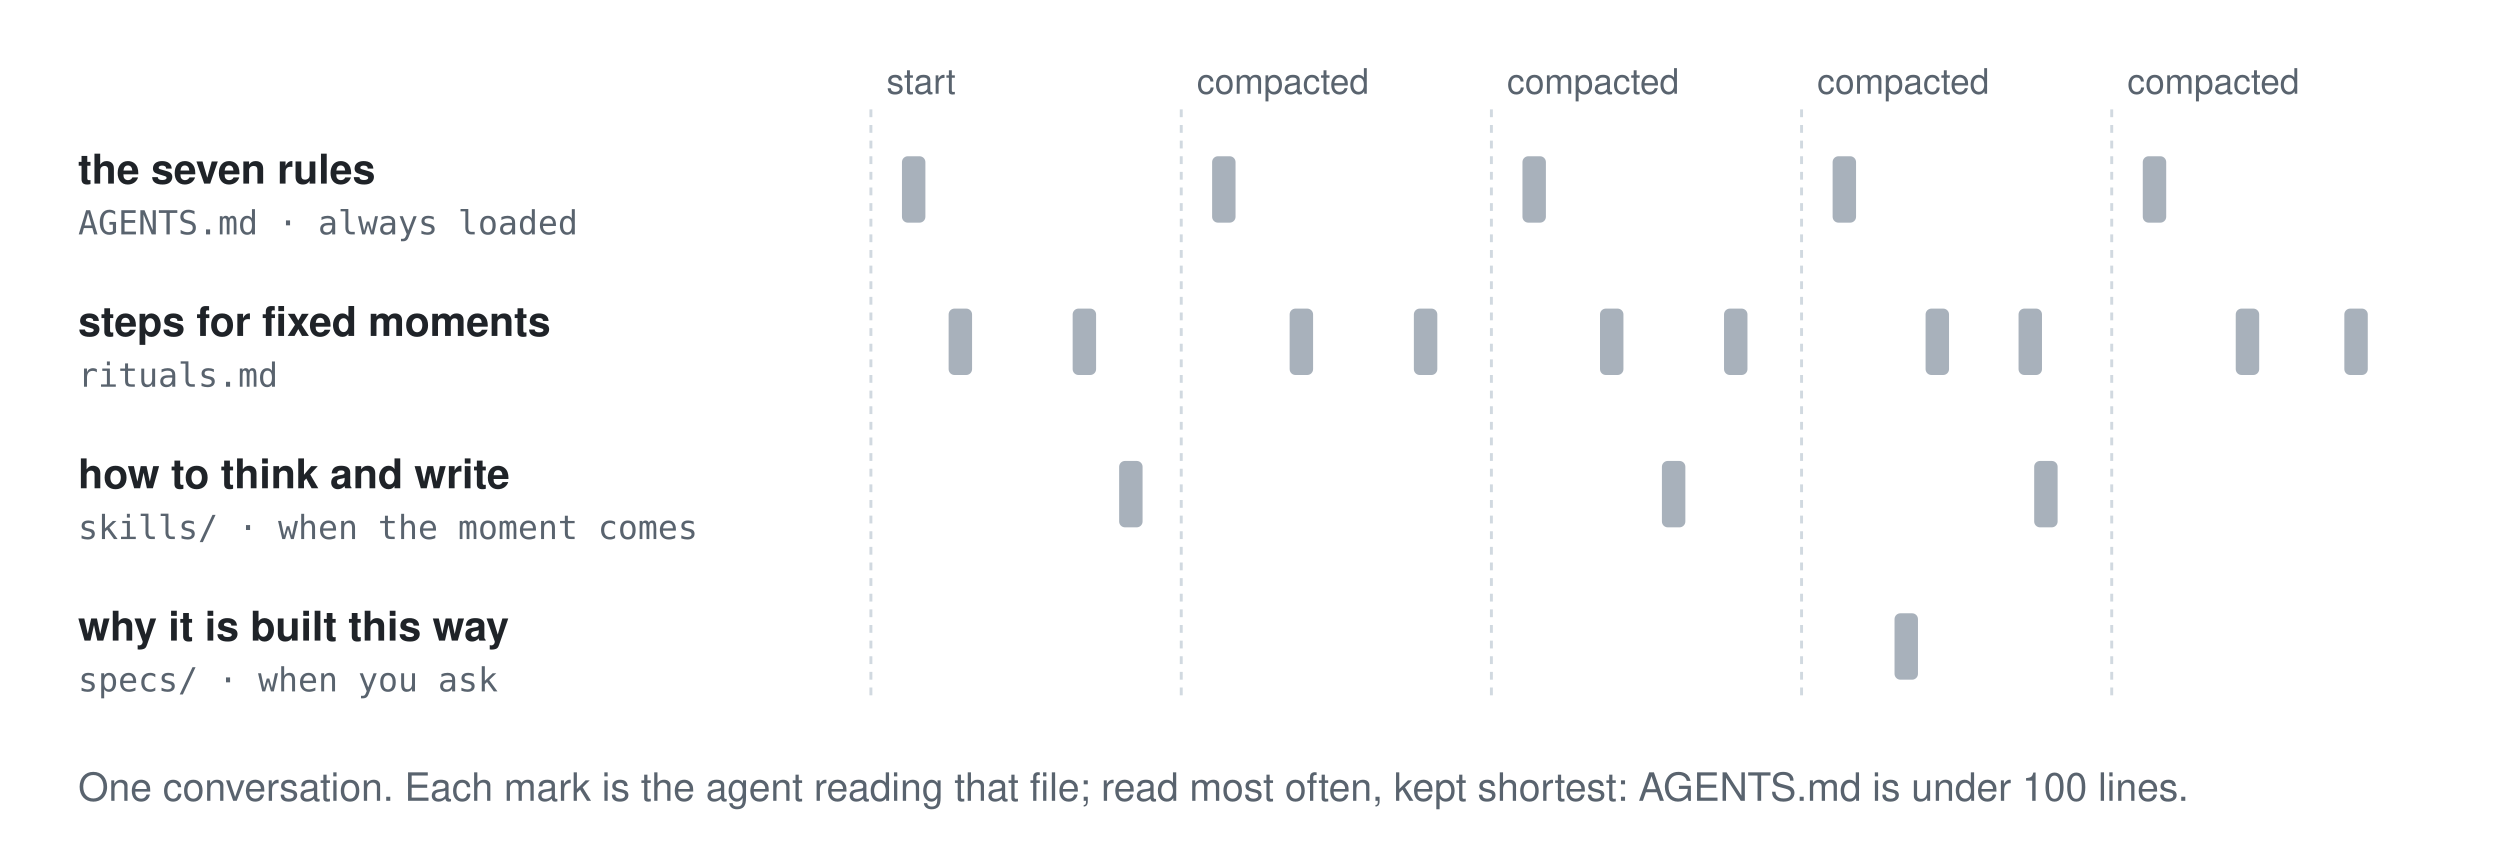
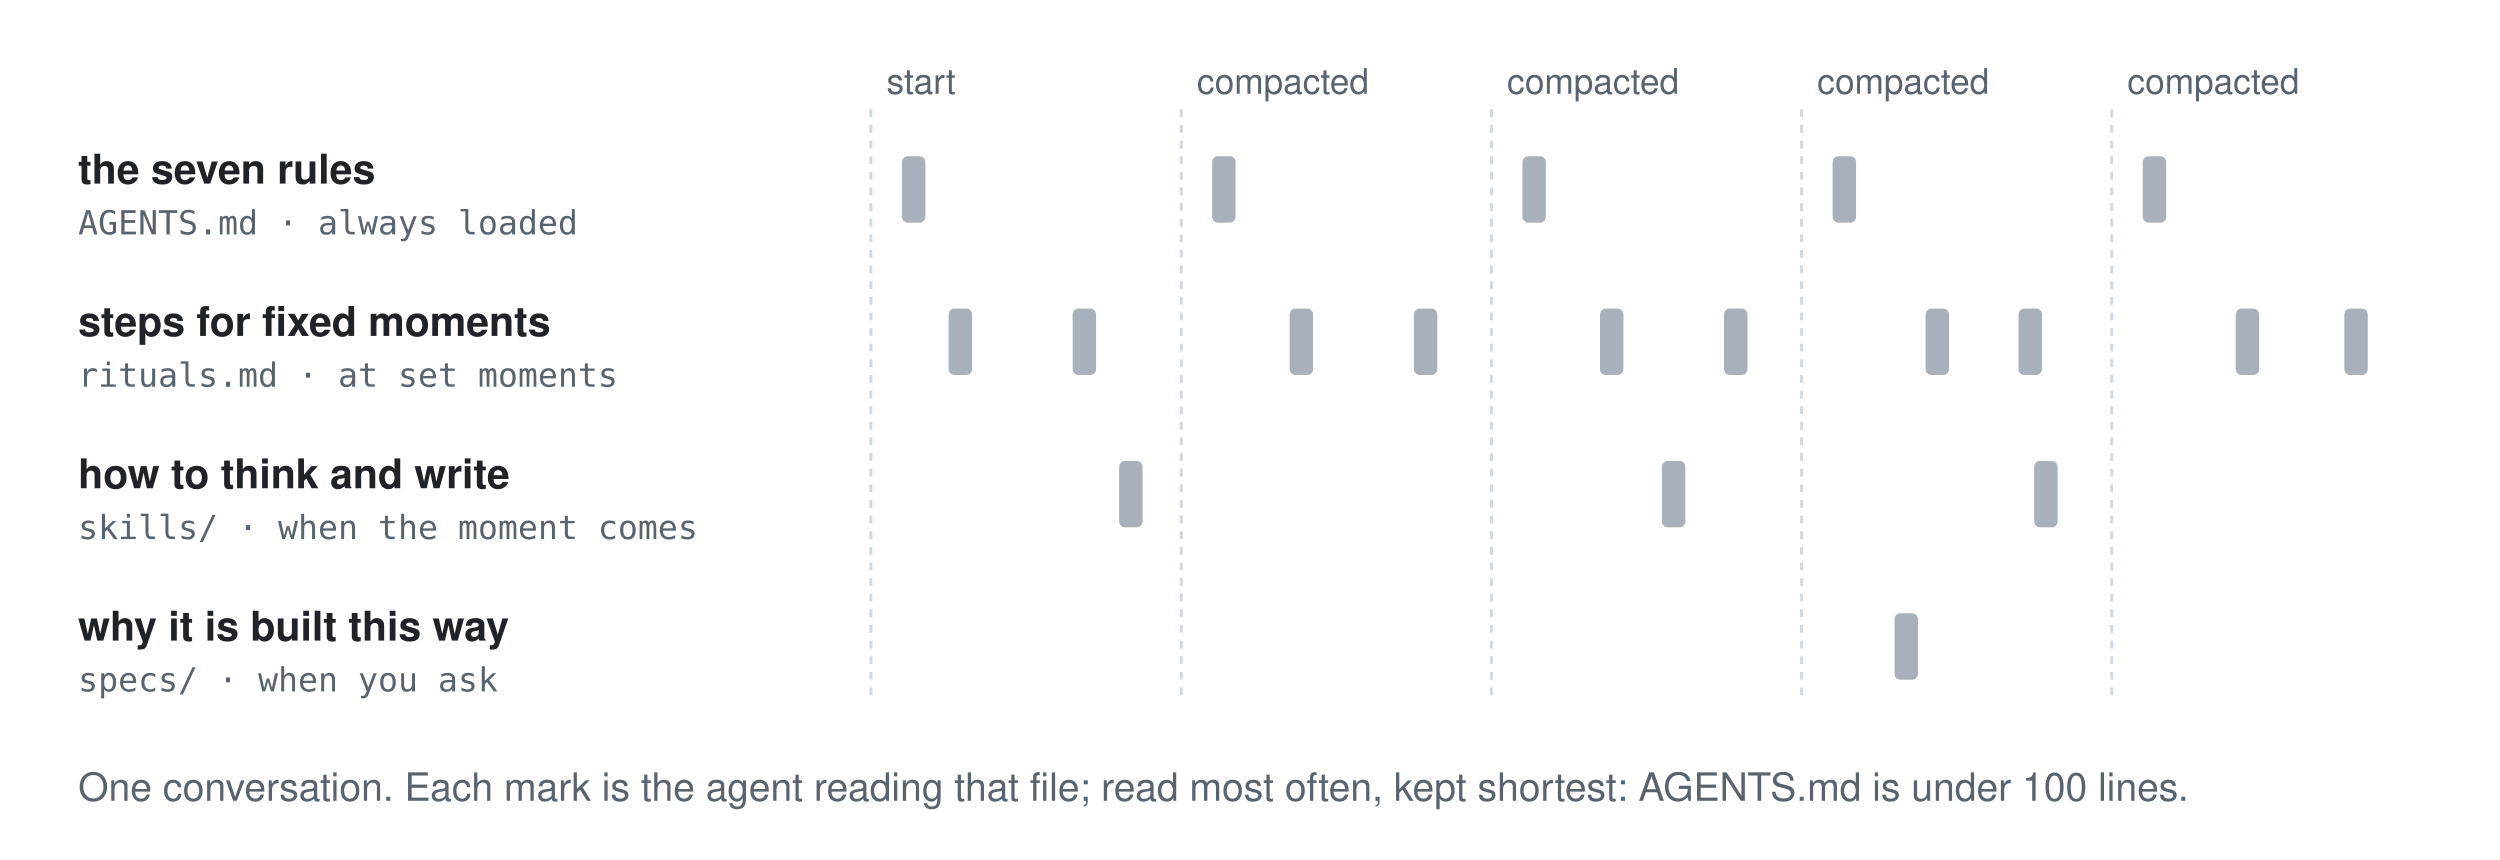
<svg xmlns="http://www.w3.org/2000/svg" viewBox="0 0 1280 440" width="1280" height="440" role="img" aria-labelledby="t d">
  <line x1="445.9" y1="56" x2="445.9" y2="360" stroke="#d1d9e0" stroke-width="1.5" stroke-dasharray="4 4" />
  <text x="453.9" y="48" font-size="18" font-family="ui-sans-serif, -apple-system, 'Segoe UI', Helvetica, Arial, sans-serif" fill="#59636e">start</text>
  <line x1="604.8" y1="56" x2="604.8" y2="360" stroke="#d1d9e0" stroke-width="1.5" stroke-dasharray="4 4" />
  <text x="612.8" y="48" font-size="18" font-family="ui-sans-serif, -apple-system, 'Segoe UI', Helvetica, Arial, sans-serif" fill="#59636e">compacted</text>
  <line x1="763.6" y1="56" x2="763.6" y2="360" stroke="#d1d9e0" stroke-width="1.5" stroke-dasharray="4 4" />
  <text x="771.6" y="48" font-size="18" font-family="ui-sans-serif, -apple-system, 'Segoe UI', Helvetica, Arial, sans-serif" fill="#59636e">compacted</text>
  <line x1="922.4" y1="56" x2="922.4" y2="360" stroke="#d1d9e0" stroke-width="1.5" stroke-dasharray="4 4" />
  <text x="930.4" y="48" font-size="18" font-family="ui-sans-serif, -apple-system, 'Segoe UI', Helvetica, Arial, sans-serif" fill="#59636e">compacted</text>
  <line x1="1081.2" y1="56" x2="1081.2" y2="360" stroke="#d1d9e0" stroke-width="1.5" stroke-dasharray="4 4" />
  <text x="1089.2" y="48" font-size="18" font-family="ui-sans-serif, -apple-system, 'Segoe UI', Helvetica, Arial, sans-serif" fill="#59636e">compacted</text>
  <text x="40" y="94" font-size="21" font-family="ui-sans-serif, -apple-system, 'Segoe UI', Helvetica, Arial, sans-serif" fill="#1f2328" font-weight="600">the seven rules</text>
  <text x="40" y="120" font-size="17" font-family="ui-monospace, SFMono-Regular, Menlo, Consolas, monospace" fill="#59636e">AGENTS.md · always loaded</text>
  <rect x="461.8" y="80" width="12" height="34" rx="3" fill="#a8b1bb" />
  <rect x="620.6" y="80" width="12" height="34" rx="3" fill="#a8b1bb" />
  <rect x="779.5" y="80" width="12" height="34" rx="3" fill="#a8b1bb" />
  <rect x="938.3" y="80" width="12" height="34" rx="3" fill="#a8b1bb" />
  <rect x="1097.1" y="80" width="12" height="34" rx="3" fill="#a8b1bb" />
  <text x="40" y="172" font-size="21" font-family="ui-sans-serif, -apple-system, 'Segoe UI', Helvetica, Arial, sans-serif" fill="#1f2328" font-weight="600">steps for fixed moments</text>
-   <text x="40" y="198" font-size="17" font-family="ui-monospace, SFMono-Regular, Menlo, Consolas, monospace" fill="#59636e">rituals.md</text>
+   <text x="40" y="198" font-size="17" font-family="ui-monospace, SFMono-Regular, Menlo, Consolas, monospace" fill="#59636e">rituals.md · at set moments</text>
  <rect x="485.7" y="158" width="12" height="34" rx="3" fill="#a8b1bb" />
  <rect x="549.2" y="158" width="12" height="34" rx="3" fill="#a8b1bb" />
  <rect x="660.3" y="158" width="12" height="34" rx="3" fill="#a8b1bb" />
  <rect x="723.9" y="158" width="12" height="34" rx="3" fill="#a8b1bb" />
  <rect x="819.2" y="158" width="12" height="34" rx="3" fill="#a8b1bb" />
  <rect x="882.7" y="158" width="12" height="34" rx="3" fill="#a8b1bb" />
  <rect x="985.9" y="158" width="12" height="34" rx="3" fill="#a8b1bb" />
  <rect x="1033.5" y="158" width="12" height="34" rx="3" fill="#a8b1bb" />
  <rect x="1144.7" y="158" width="12" height="34" rx="3" fill="#a8b1bb" />
  <rect x="1200.3" y="158" width="12" height="34" rx="3" fill="#a8b1bb" />
  <text x="40" y="250" font-size="21" font-family="ui-sans-serif, -apple-system, 'Segoe UI', Helvetica, Arial, sans-serif" fill="#1f2328" font-weight="600">how to think and write</text>
  <text x="40" y="276" font-size="17" font-family="ui-monospace, SFMono-Regular, Menlo, Consolas, monospace" fill="#59636e">skills/ · when the moment comes</text>
  <rect x="573" y="236" width="12" height="34" rx="3" fill="#a8b1bb" />
  <rect x="850.9" y="236" width="12" height="34" rx="3" fill="#a8b1bb" />
  <rect x="1041.5" y="236" width="12" height="34" rx="3" fill="#a8b1bb" />
  <text x="40" y="328" font-size="21" font-family="ui-sans-serif, -apple-system, 'Segoe UI', Helvetica, Arial, sans-serif" fill="#1f2328" font-weight="600">why it is built this way</text>
  <text x="40" y="354" font-size="17" font-family="ui-monospace, SFMono-Regular, Menlo, Consolas, monospace" fill="#59636e">specs/ · when you ask</text>
  <rect x="970" y="314" width="12" height="34" rx="3" fill="#a8b1bb" />
  <text x="40" y="410" font-size="20" font-family="ui-sans-serif, -apple-system, 'Segoe UI', Helvetica, Arial, sans-serif" fill="#59636e">One conversation. Each mark is the agent reading that file; read most often, kept shortest: AGENTS.md is under 100 lines.</text>
</svg>
